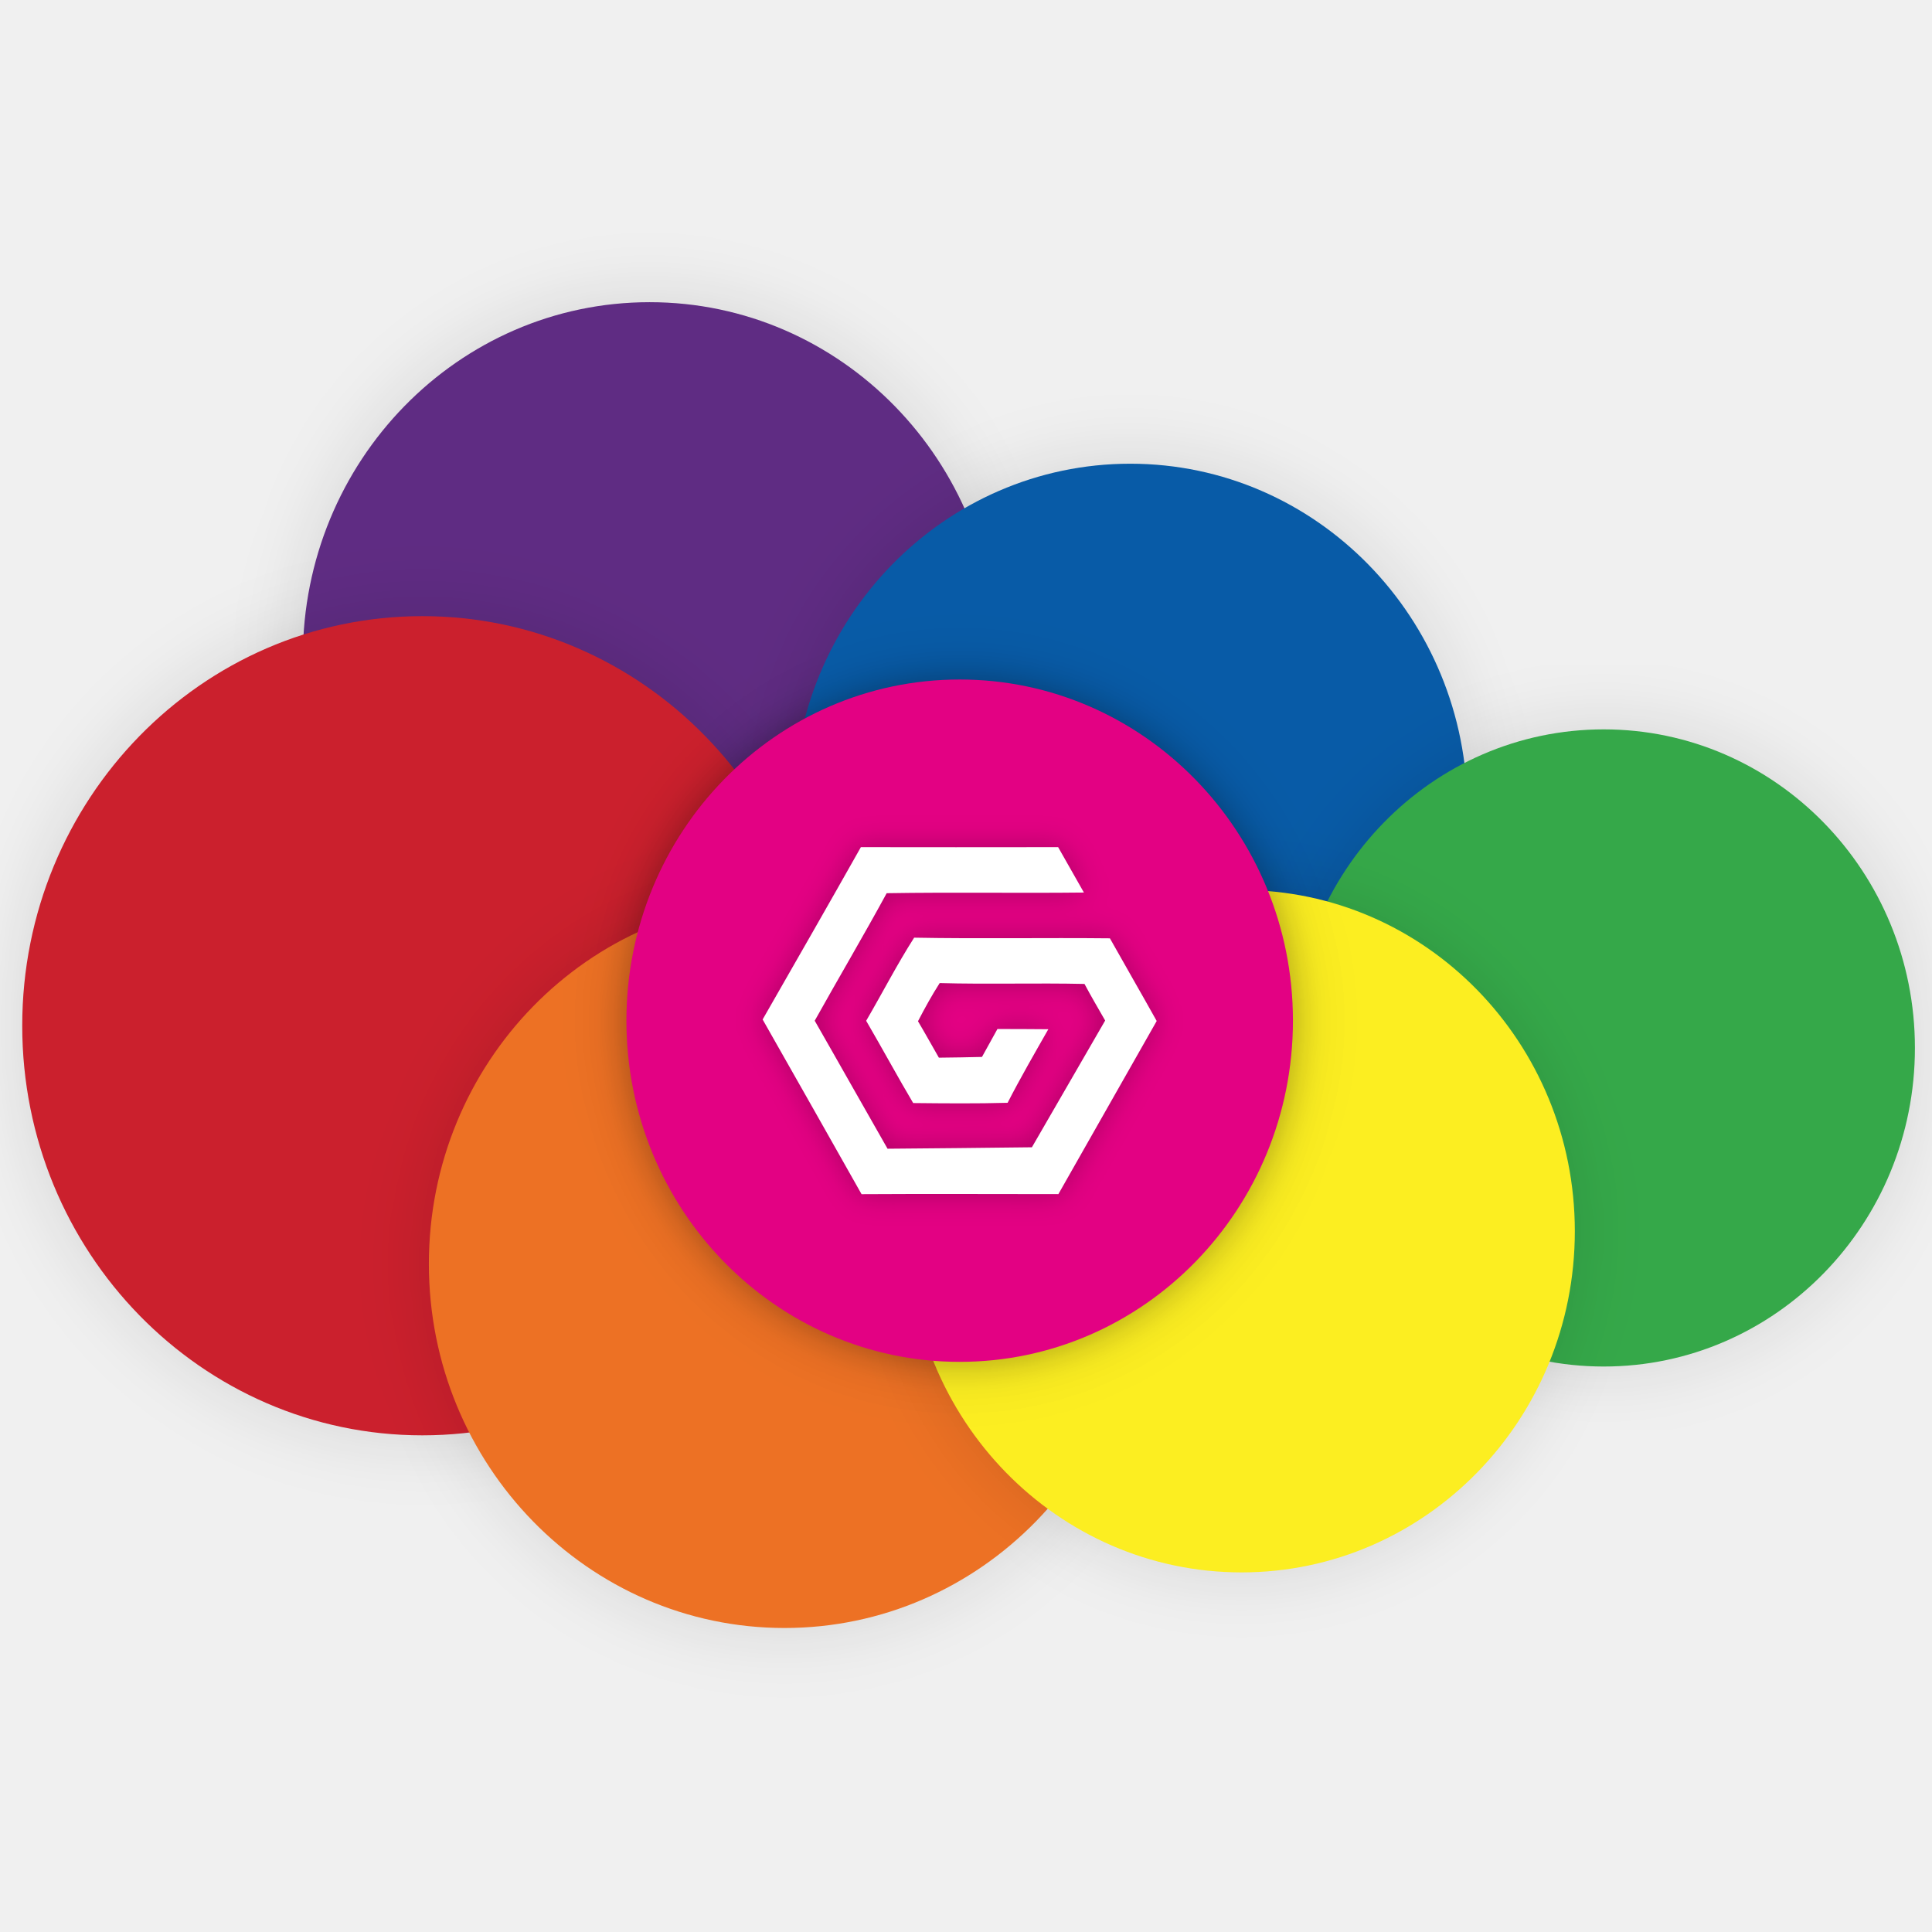
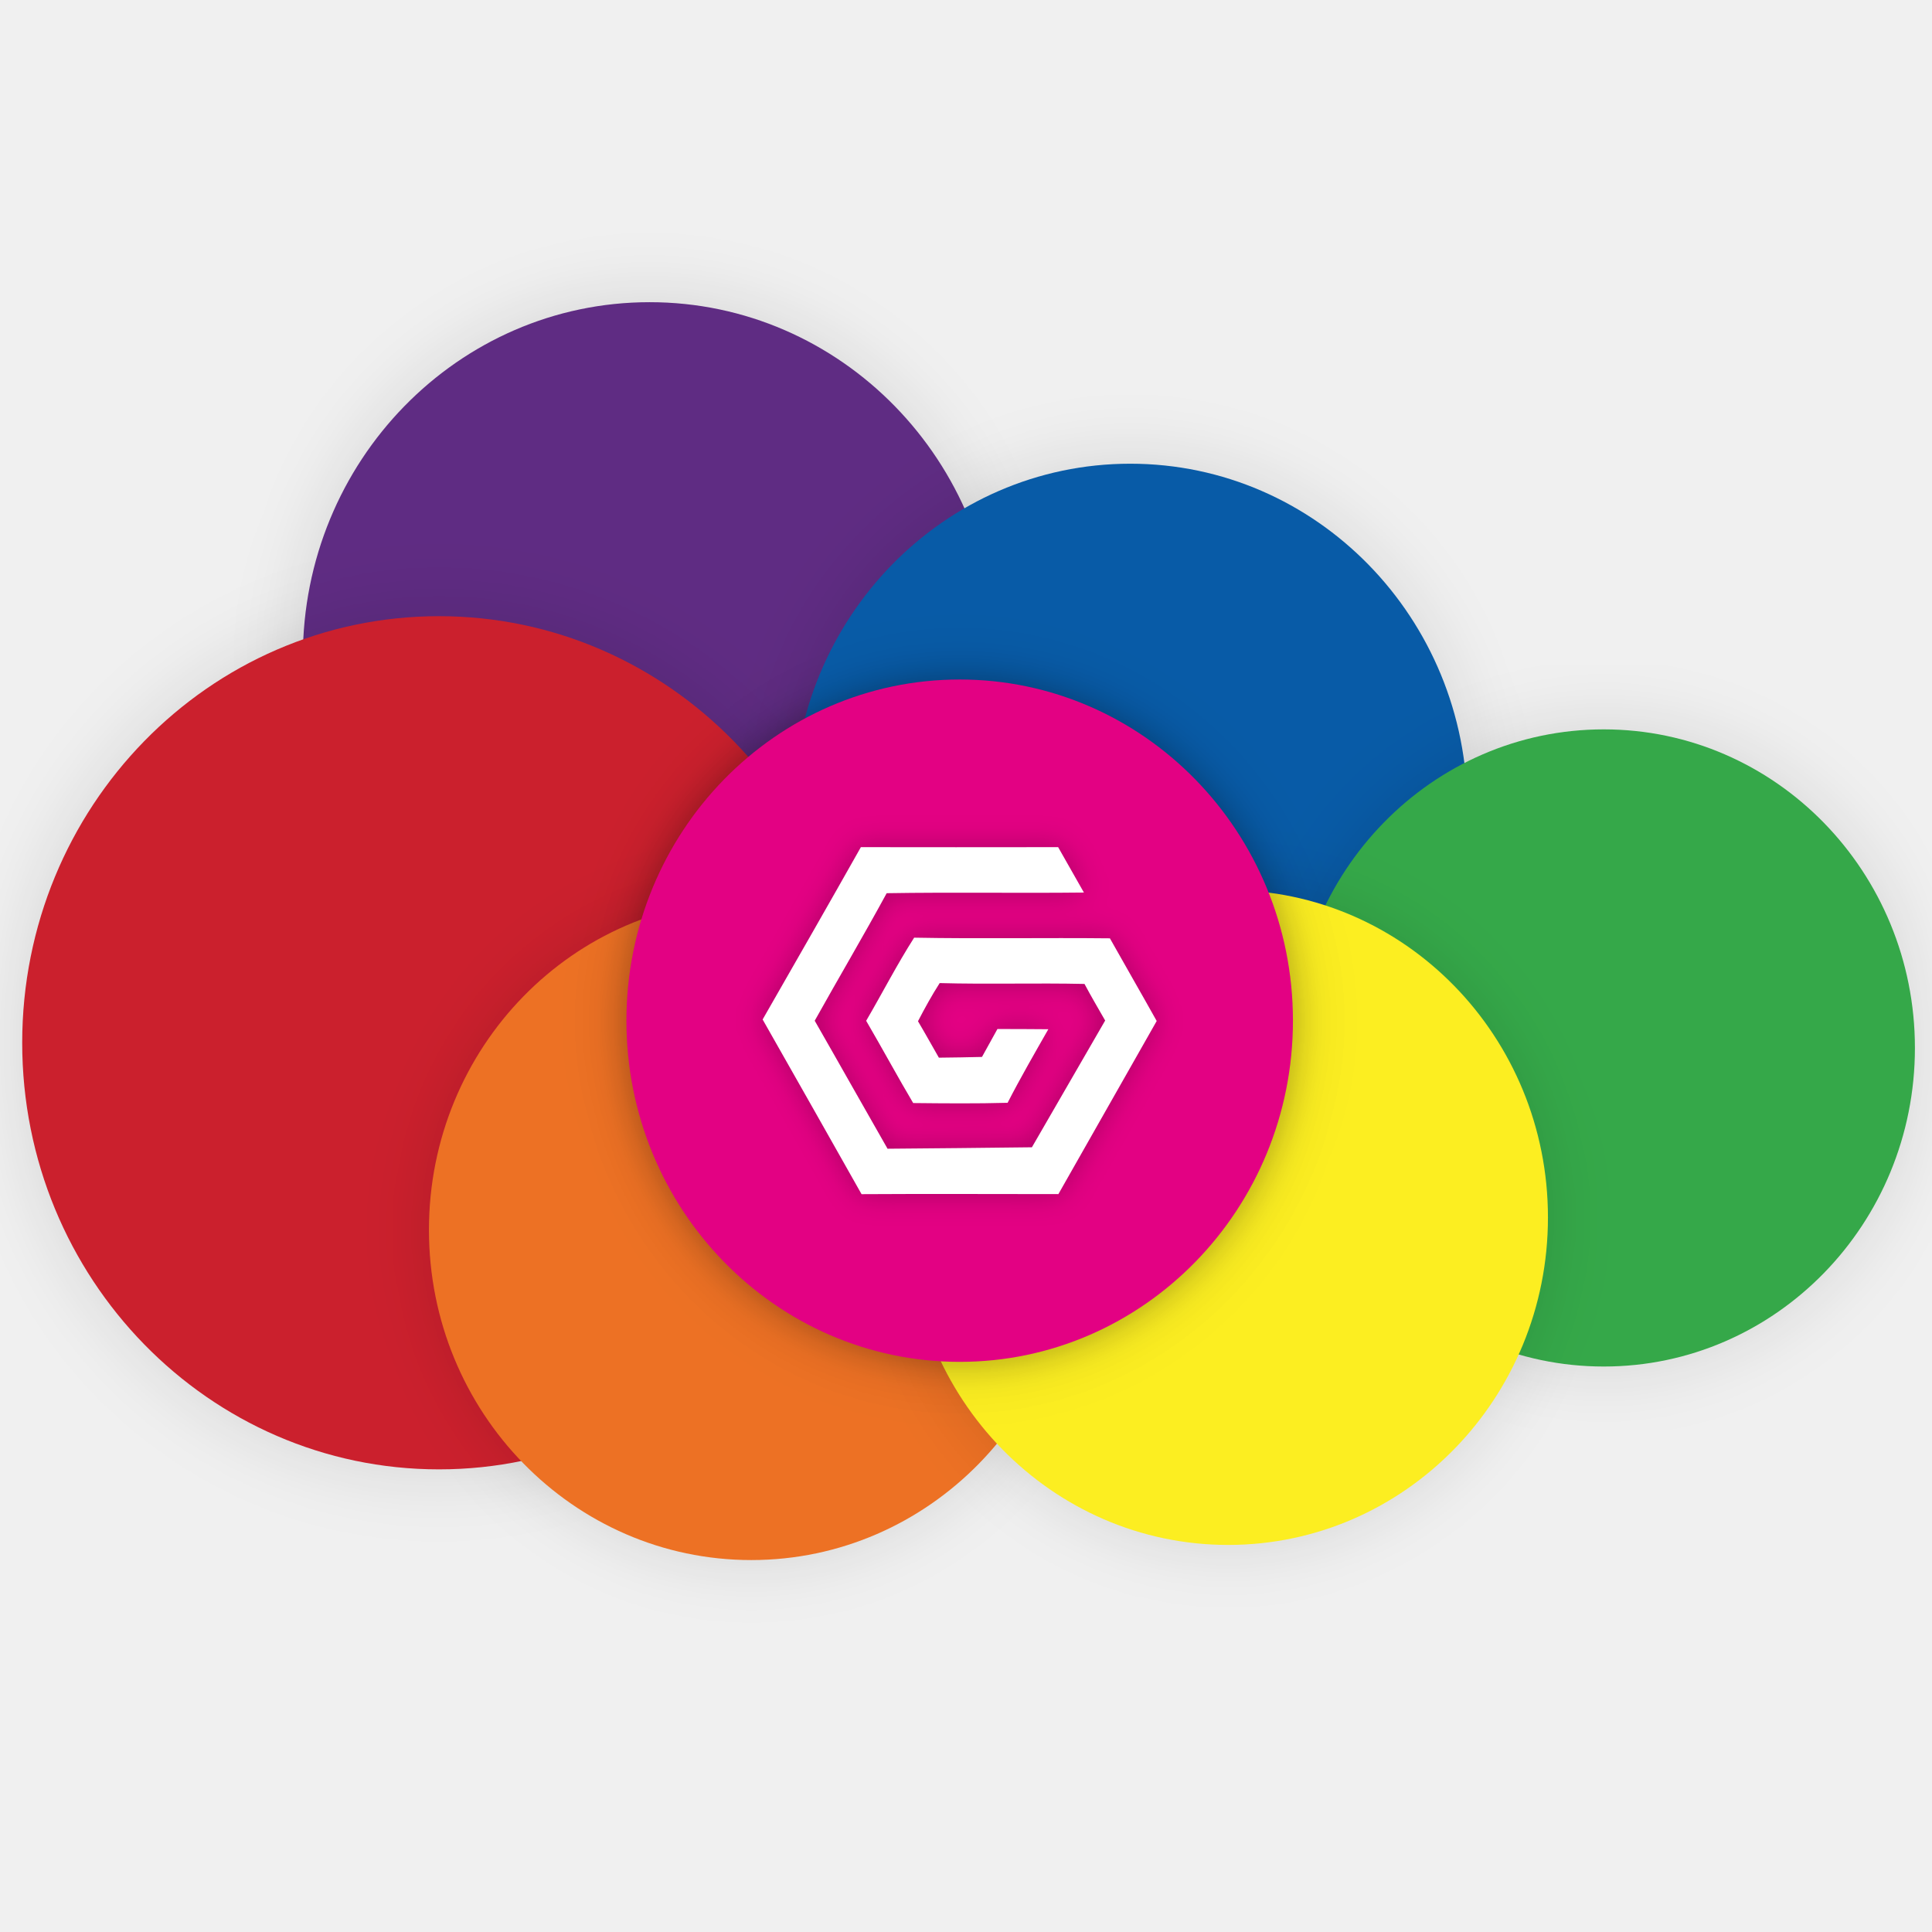
<svg xmlns="http://www.w3.org/2000/svg" viewBox="0 0 512 512">
  <defs>
    <filter id="c" color-interpolation-filters="sRGB">
      <feFlood flood-color="#000" flood-opacity=".118" result="flood" />
      <feComposite in="flood" in2="SourceGraphic" operator="in" result="composite1" />
      <feGaussianBlur in="composite1" result="blur" stdDeviation="2" />
      <feOffset result="offset" />
      <feComposite in="SourceGraphic" in2="offset" result="composite2" />
    </filter>
    <filter id="b" color-interpolation-filters="sRGB">
      <feFlood flood-color="#000" flood-opacity=".118" result="flood" />
      <feComposite in="flood" in2="SourceGraphic" operator="in" result="composite1" />
      <feGaussianBlur in="composite1" result="blur" stdDeviation="2" />
      <feOffset result="offset" />
      <feComposite in="SourceGraphic" in2="offset" result="composite2" />
    </filter>
    <filter id="f" color-interpolation-filters="sRGB">
      <feFlood flood-color="#000" flood-opacity=".118" result="flood" />
      <feComposite in="flood" in2="SourceGraphic" operator="in" result="composite1" />
      <feGaussianBlur in="composite1" result="blur" stdDeviation="2" />
      <feOffset result="offset" />
      <feComposite in="SourceGraphic" in2="offset" result="composite2" />
    </filter>
    <filter id="e" color-interpolation-filters="sRGB">
      <feFlood flood-color="#000" flood-opacity=".118" result="flood" />
      <feComposite in="flood" in2="SourceGraphic" operator="in" result="composite1" />
      <feGaussianBlur in="composite1" result="blur" stdDeviation="2" />
      <feOffset result="offset" />
      <feComposite in="SourceGraphic" in2="offset" result="composite2" />
    </filter>
    <filter id="d" color-interpolation-filters="sRGB">
      <feFlood flood-color="#000" flood-opacity=".118" result="flood" />
      <feComposite in="flood" in2="SourceGraphic" operator="in" result="composite1" />
      <feGaussianBlur in="composite1" result="blur" stdDeviation="2" />
      <feOffset result="offset" />
      <feComposite in="SourceGraphic" in2="offset" result="composite2" />
    </filter>
    <filter id="g" color-interpolation-filters="sRGB">
      <feFlood flood-color="#000" flood-opacity=".118" result="flood" />
      <feComposite in="flood" in2="SourceGraphic" operator="in" result="composite1" />
      <feGaussianBlur in="composite1" result="blur" stdDeviation="2" />
      <feOffset result="offset" />
      <feComposite in="SourceGraphic" in2="offset" result="composite2" />
    </filter>
    <filter id="h" color-interpolation-filters="sRGB">
      <feFlood flood-color="#000" flood-opacity=".118" result="flood" />
      <feComposite in="flood" in2="SourceGraphic" operator="in" result="composite1" />
      <feGaussianBlur in="composite1" result="blur" stdDeviation="2" />
      <feOffset result="offset" />
      <feComposite in="SourceGraphic" in2="offset" result="fbSourceGraphic" />
      <feColorMatrix in="fbSourceGraphic" result="fbSourceGraphicAlpha" values="0 0 0 -1 0 0 0 0 -1 0 0 0 0 -1 0 0 0 0 1 0" />
      <feFlood flood-color="#000" flood-opacity=".251" result="flood" />
      <feComposite in="flood" in2="fbSourceGraphic" operator="in" result="composite1" />
      <feGaussianBlur in="composite1" result="blur" stdDeviation="1" />
      <feOffset result="offset" />
      <feComposite in="fbSourceGraphic" in2="offset" result="composite2" />
    </filter>
    <filter id="i" color-interpolation-filters="sRGB">
      <feFlood flood-color="#000" flood-opacity=".251" result="flood" />
      <feComposite in="flood" in2="SourceGraphic" operator="in" result="composite1" />
      <feGaussianBlur in="composite1" result="blur" stdDeviation="1" />
      <feOffset result="offset" />
      <feComposite in="SourceGraphic" in2="offset" result="composite2" />
    </filter>
    <clipPath id="a" clipPathUnits="userSpaceOnUse">
      <path fill="#e30183" d="M-.945 158.919h134.021V289.83H-.945z" />
    </clipPath>
  </defs>
  <g stroke-width=".259" clip-path="url(#a)" transform="matrix(3.8203 0 0 3.91104 3.61 -621.538)">
    <circle cx="51.496" cy="211.543" r="19.5" fill="#5f2c83" filter="url(#b)" transform="translate(-19.404 -57.494) scale(1.23352)" />
-     <circle cx="38.715" cy="231.789" r="22.5" fill="#cb202d" filter="url(#c)" transform="translate(-19.404 -57.494) scale(1.23352)" />
+     <circle cx="38.715" cy="231.789" r="22.5" fill="#cb202d" filter="url(#c)" transform="matrix(1.28495 0 0 1.28471 -20.24 -68.205)" />
    <circle cx="78.526" cy="219.873" r="18.957" fill="#085ba7" filter="url(#d)" transform="translate(-19.404 -57.494) scale(1.23352)" />
    <circle cx="105.153" cy="233.009" r="17.5" fill="#35a849" filter="url(#e)" transform="translate(-19.404 -57.494) scale(1.23352)" />
-     <circle cx="59.083" cy="244.872" r="20" fill="#ed7124" filter="url(#f)" transform="translate(-19.404 -57.494) scale(1.23352)" />
-     <circle cx="79.342" cy="235.706" r="20" fill="#fcee21" filter="url(#g)" transform="matrix(1.15588 0 0 1.1559 -6.528 -30.107)" />
+     <circle cx="59.083" cy="244.872" r="20" fill="#ed7124" filter="url(#f)" transform="matrix(1.11803 0 0 1.11857 -14.885 -31.65)" />
+     <circle cx="79.342" cy="235.706" r="20" fill="#fcee21" filter="url(#g)" transform="matrix(1.1092 0 0 1.10943 -3.755 -20.085)" />
    <circle cx="79.342" cy="235.706" r="20" fill="#e30183" filter="url(#h)" transform="matrix(1.15588 0 0 1.1559 -26.083 -44.373)" />
    <path fill="#fff" d="M72.474 239.832c2.275-3.91 4.545-7.822 6.82-11.731-1.071-1.875-2.171-3.731-3.246-5.602-4.528-.046-9.054.038-13.58-.044-1.193 1.824-2.209 3.76-3.328 5.632 1.157 1.94 2.251 3.914 3.262 5.574 2.15.022 4.401.043 6.55-.017.889-1.691 1.866-3.342 2.824-4.985-1.175-.006-2.356-.019-3.53-.015-.362.629-.716 1.26-1.072 1.892-.964.022-1.995.043-2.99.05-.484-.822-.954-1.654-1.449-2.469.468-.881.956-1.751 1.505-2.585 3.348.091 6.697-.016 10.045.058.458.839.95 1.656 1.434 2.48a5578.62 5578.62 0 01-5.082 8.588c-3.365.042-7.065.073-10.014.098-1.692-2.886-3.358-5.788-5.052-8.673 1.65-2.89 3.374-5.735 4.992-8.641 4.559-.074 9.123.006 13.682-.045-.601-1.03-1.204-2.073-1.788-3.076-4.94.006-9.387.008-13.684 0-2.226 3.857-4.568 7.846-6.815 11.677 2.365 4.072 4.851 8.348 6.862 11.837 4.55-.027 9.102-.005 13.654-.004z" filter="url(#i)" />
  </g>
</svg>
